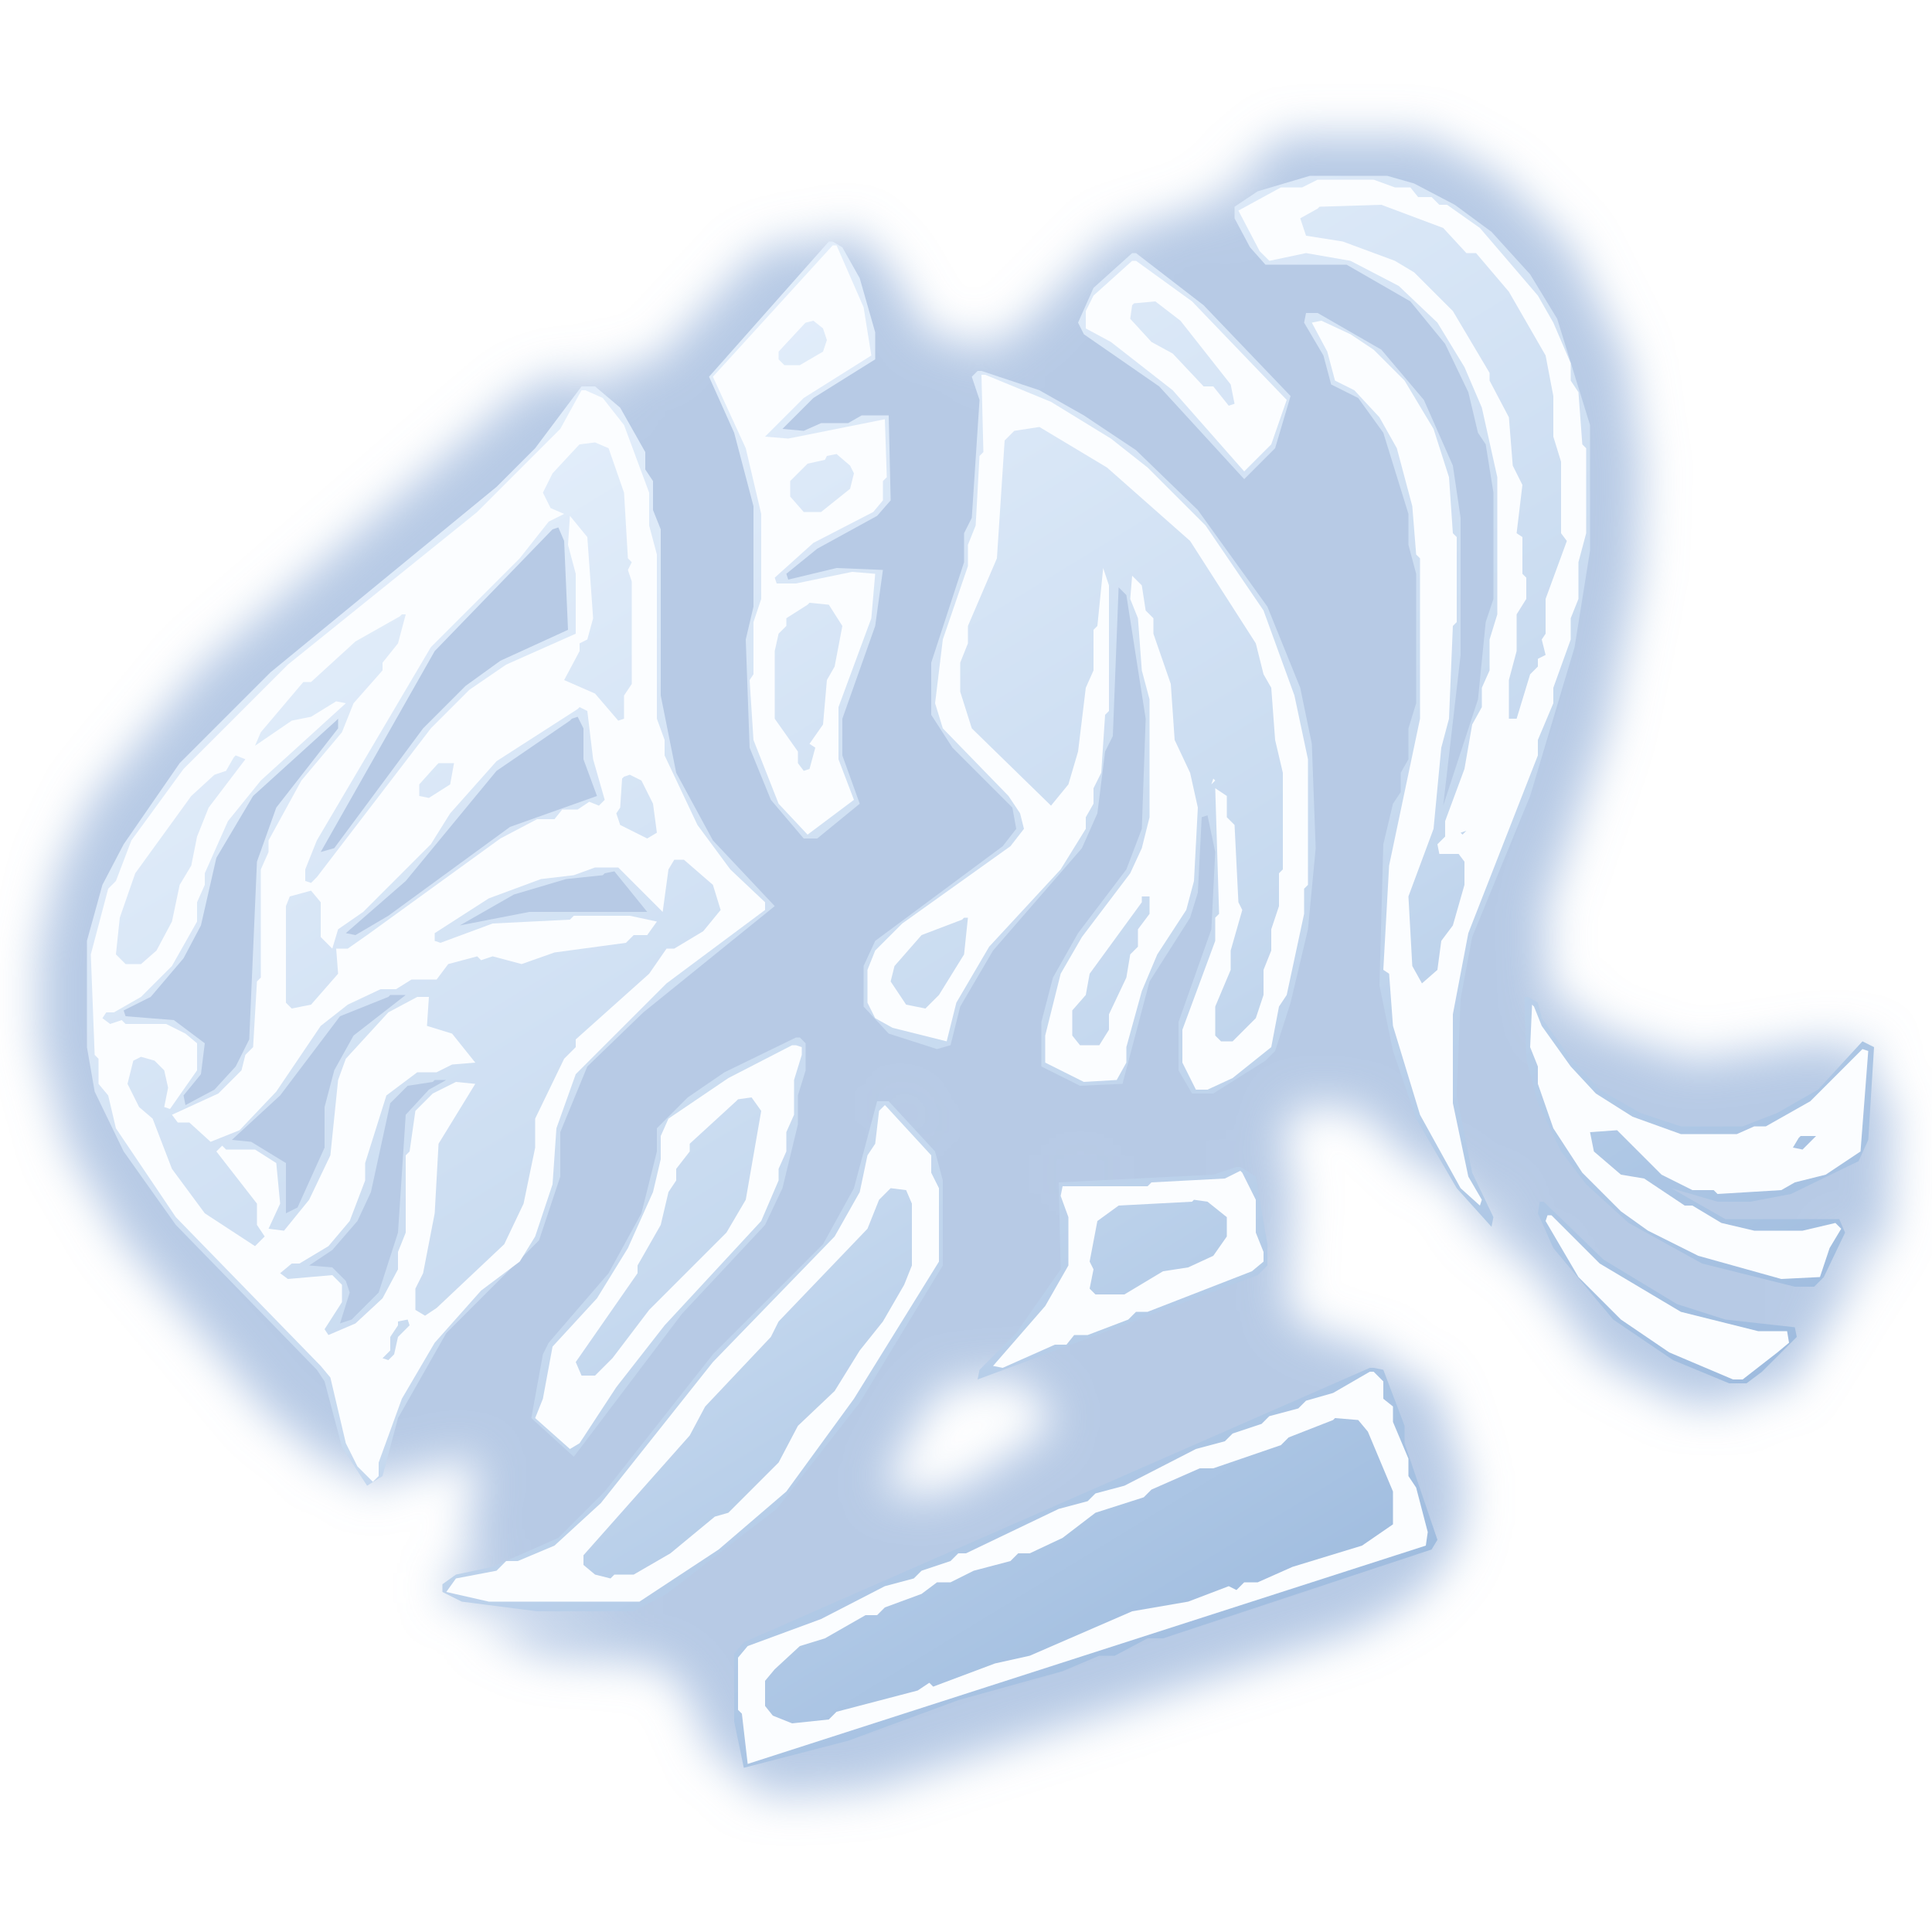
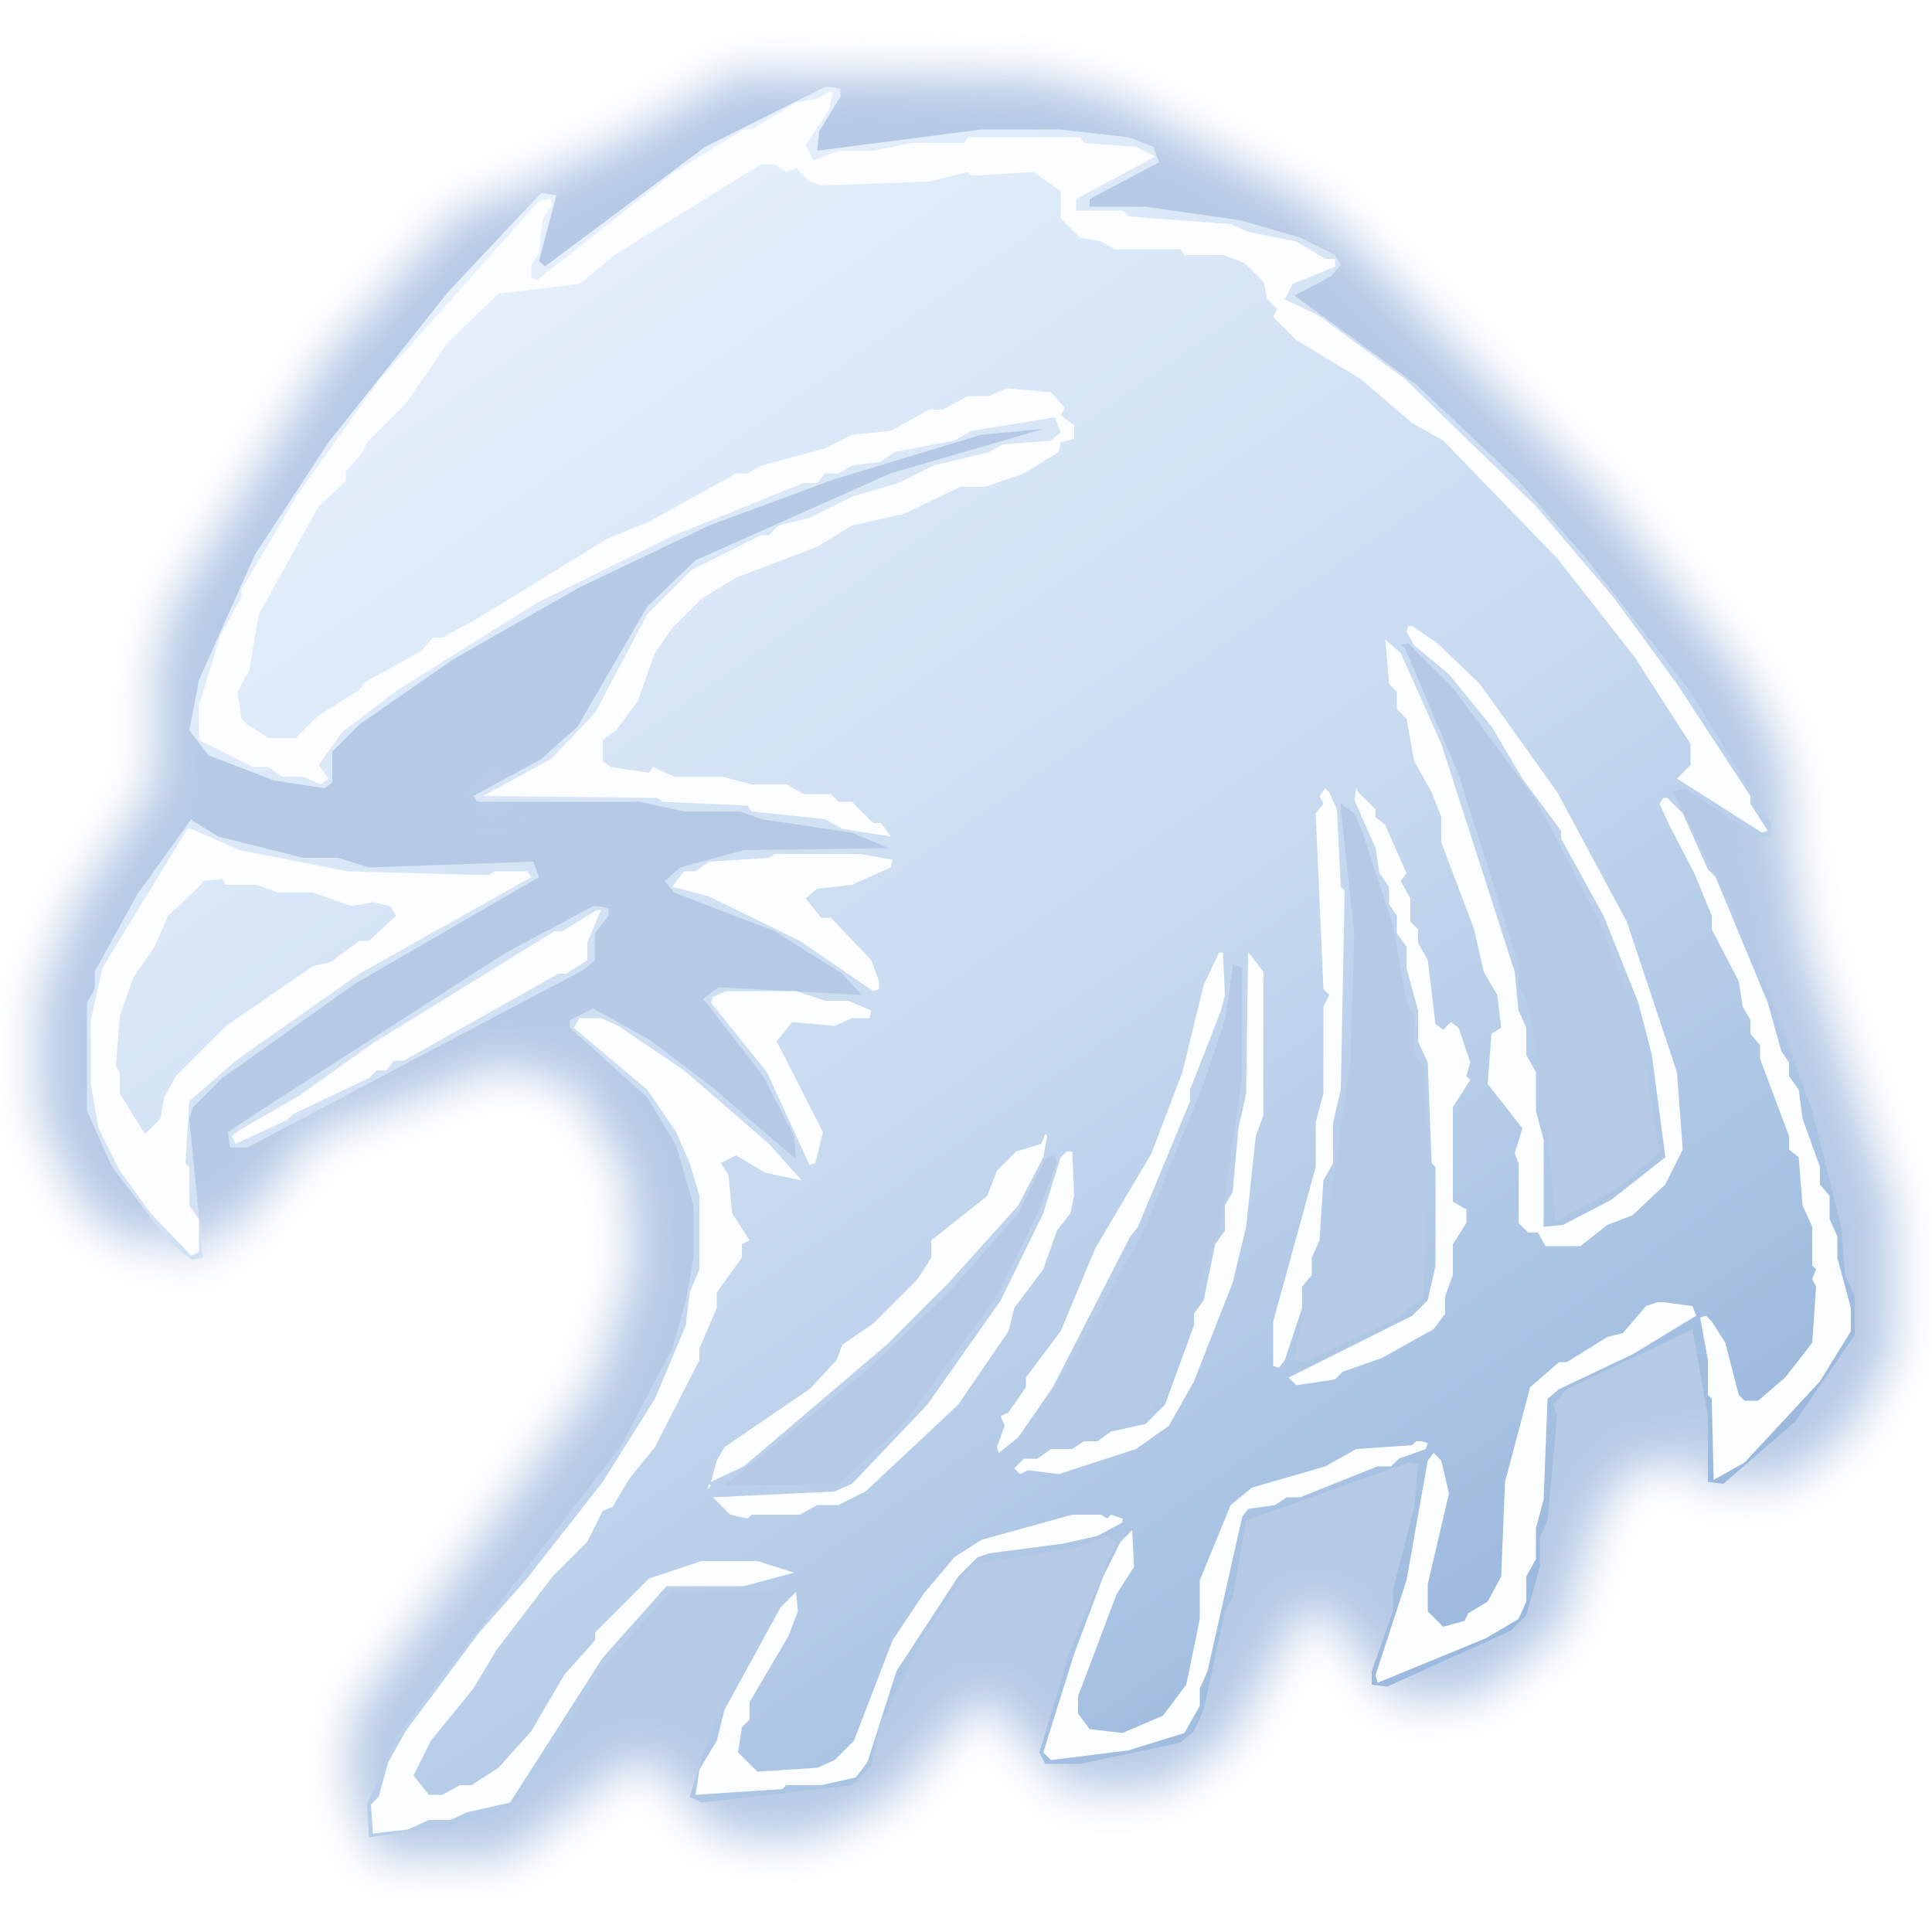
- <svg xmlns="http://www.w3.org/2000/svg" viewBox="0 0 100 100" role="img" aria-label="Guardian">
+ <svg xmlns="http://www.w3.org/2000/svg" viewBox="0 0 100 100" role="img" aria-label="Ironeye">
  <defs>
    <linearGradient id="body" x1="0.15" y1="0" x2="0.85" y2="1">
      <stop offset="0" stop-color="#eef6ff" />
      <stop offset="0.55" stop-color="#c6d9ef" />
      <stop offset="1" stop-color="#8fb0d8" />
    </linearGradient>
    <filter id="soft" x="-20%" y="-20%" width="140%" height="140%">
      <feGaussianBlur stdDeviation="1.1" />
    </filter>
  </defs>
-   <path fill="#6f96cc" fill-rule="evenodd" opacity="0.5" filter="url(#soft)" d="M66.5 7.0 63.9 9.2 64.2 9.7 65.5 9.3 65.3 9.7 64.0 10.2 63.6 9.5 62.5 10.6 57.5 12.2 52.7 17.1 51.0 17.9 48.1 17.3 45.9 13.6 43.9 11.8 41.8 13.1 42.1 12.2 39.1 13.1 33.9 18.7 31.0 19.2 32.4 21.2 30.5 19.6 29.7 19.8 29.7 19.2 27.0 20.2 10.4 34.5 4.7 41.4 3.0 45.0 2.0 49.2 2.0 54.0 3.5 59.4 6.2 64.0 13.9 73.2 16.6 75.3 16.5 75.8 17.4 76.0 17.8 75.2 19.0 77.1 20.0 76.8 20.1 75.6 20.5 76.9 20.7 76.0 22.2 76.2 23.6 75.4 24.8 75.9 24.0 80.1 25.4 80.7 23.0 81.5 23.0 82.9 32.8 83.6 24.6 84.1 28.0 85.7 33.9 86.1 35.3 87.2 37.1 91.2 37.6 91.4 37.7 90.3 38.3 92.1 39.4 91.8 38.4 92.5 40.4 93.0 45.2 92.6 70.3 84.4 73.2 82.7 75.0 80.7 75.8 78.7 75.8 76.4 74.4 72.2 73.2 71.0 72.3 71.1 72.4 72.1 71.8 70.0 68.0 68.9 66.6 67.8 67.0 61.7 66.4 58.8 67.2 57.2 70.3 57.4 74.3 61.2 74.3 59.9 76.7 63.6 79.2 65.5 82.8 70.4 87.2 72.7 90.2 72.7 90.7 72.4 89.5 71.9 92.5 71.9 97.8 63.4 98.0 56.7 97.2 57.1 96.8 53.7 95.0 55.3 95.6 53.7 87.6 54.9 82.6 53.2 80.5 51.2 80.2 52.3 81.1 53.6 80.2 52.9 80.0 47.1 83.2 37.7 84.8 29.7 85.0 24.1 84.2 18.6 81.3 12.8 77.6 9.1 73.8 7.0 66.7 7.0Z M63.3 10.7 64.3 12.4 63.2 10.8Z M58.3 12.6 59.5 13.0 58.4 12.9 57.3 13.7 58.3 12.8Z M50.3 18.4 52.8 19.5 50.3 18.6Z M46.3 56.9 48.4 58.8 46.3 57.1Z M63.9 60.0 64.6 59.9 64.0 60.1Z M55.1 60.7 57.8 60.9 55.0 60.8Z M76.9 61.1 78.1 63.2 77.7 63.6 76.9 61.3Z M95.7 63.8 96.1 64.0 95.3 65.9 94.7 65.9 95.6 63.9Z M80.0 64.4 81.1 65.9 79.9 64.5Z M93.0 66.9 94.1 66.8 93.1 67.0Z M70.8 70.3 71.6 70.3 70.8 70.5Z M53.0 70.7 53.7 70.9 53.0 70.9Z M52.0 71.1 54.5 73.0 54.1 74.1 49.8 76.9 47.7 77.5 45.7 77.0 47.9 72.9 49.8 71.2 50.4 71.9 51.9 71.2Z M17.6 76.0 17.8 76.7 17.8 76.0Z M40.9 91.2 41.5 91.2 40.9 91.4Z M39.6 91.6 40.3 91.6 39.6 91.8Z" />
-   <path fill="url(#body)" fill-rule="evenodd" opacity="1.0" d="M67.8 9.1 65.1 9.9 63.9 10.7 63.9 11.3 64.7 12.8 65.5 13.7 69.7 13.7 73.0 15.6 74.8 17.8 76.0 20.3 76.5 22.4 76.9 23.0 77.3 25.5 77.3 31.0 76.9 32.2 76.5 36.2 74.7 41.7 75.6 33.9 75.6 26.8 75.2 24.1 73.7 20.7 71.5 18.1 68.2 16.2 67.6 16.2 67.5 16.7 68.5 18.4 68.9 19.9 70.3 20.6 71.6 22.4 72.9 26.6 72.9 28.2 73.3 29.7 73.3 36.4 72.9 37.7 72.9 39.3 72.5 40.0 72.5 41.0 72.1 41.6 71.6 43.7 71.4 51.0 72.1 54.4 73.3 57.9 75.4 61.5 77.2 63.5 77.3 63.0 76.2 60.7 75.4 56.7 75.6 51.7 76.2 48.5 79.2 41.2 81.5 33.5 82.3 28.5 82.3 22.0 80.6 16.5 79.2 14.2 77.2 12.0 75.3 10.6 73.2 9.5 71.8 9.1 68.0 9.1Z M42.9 12.5 36.7 19.5 38.0 22.4 39.0 26.2 39.0 31.4 38.6 33.1 38.8 38.7 39.9 41.4 41.6 43.4 42.3 43.4 44.5 41.6 43.6 39.1 43.6 37.2 45.3 32.4 45.7 29.5 43.3 29.4 40.8 30.0 40.7 29.7 42.3 28.4 45.4 26.7 46.1 25.9 46.0 21.5 44.6 21.5 43.9 21.9 42.5 21.9 41.6 22.3 40.5 22.2 42.1 20.6 45.3 18.6 45.3 17.2 44.5 14.4 43.6 12.8 43.1 12.5Z M58.6 13.1 56.6 14.9 55.8 16.7 56.1 17.3 60.0 20.0 64.4 24.8 66.0 23.2 66.8 20.5 62.3 15.8 58.8 13.1Z M50.6 19.2 50.3 19.5 50.7 20.7 50.3 26.8 49.9 27.6 49.9 29.1 48.2 34.3 48.2 37.0 49.3 38.7 52.4 41.8 52.6 42.9 51.9 43.8 45.3 48.7 44.7 50.0 44.7 52.1 46.0 53.5 48.5 54.3 49.2 54.1 49.7 52.1 51.4 49.2 56.0 43.9 56.8 42.1 57.2 38.9 57.6 38.1 57.9 30.4 58.3 30.8 59.3 37.2 59.1 42.9 58.3 45.0 55.8 48.3 54.5 50.6 53.9 52.9 53.9 55.2 55.9 56.2 58.1 56.1 59.5 50.8 61.6 47.5 62.0 46.2 62.2 42.3 62.5 42.2 62.9 44.1 62.7 48.1 61.0 52.9 61.0 55.4 61.7 56.6 62.8 56.6 65.5 54.9 66.0 54.4 66.8 51.9 67.7 48.1 68.1 43.9 67.9 38.5 67.3 35.6 65.6 31.4 62.0 26.4 58.8 23.3 56.1 21.5 53.8 20.2 50.8 19.2Z M30.1 20.0 27.7 23.2 25.7 25.2 14.0 34.8 9.3 39.5 6.4 43.7 5.3 45.8 4.5 48.7 4.5 54.2 4.9 56.5 6.4 59.6 9.1 63.4 16.4 70.9 16.8 71.5 17.7 74.9 19.0 76.9 19.8 76.4 20.6 73.4 23.1 69.0 27.9 64.2 29.0 60.9 29.0 58.6 30.4 55.2 33.3 52.4 40.1 46.9 36.9 43.5 35.0 40.0 34.2 36.0 34.2 27.4 33.8 26.4 33.8 24.9 33.4 24.3 33.4 23.4 32.1 21.1 30.8 20.0 30.3 20.0Z M28.6 27.4 28.9 27.3 29.2 28.0 29.4 32.6 25.9 34.2 24.1 35.5 21.9 37.7 17.3 43.9 16.6 44.1 22.5 33.7 28.5 27.5Z M17.5 37.2 17.5 37.7 14.3 41.8 13.3 44.6 12.9 53.8 12.2 55.2 11.1 56.4 9.6 57.2 9.5 56.7 10.4 55.6 10.6 54.0 9.0 52.8 6.5 52.6 6.4 52.3 7.8 51.6 9.5 49.6 10.4 47.9 11.2 44.4 13.1 41.2 17.4 37.3Z M29.6 37.2 29.9 37.1 30.2 37.7 30.2 39.3 30.9 41.2 26.4 42.8 20.1 47.4 18.4 48.4 17.9 48.3 21.0 45.6 25.7 39.9 29.5 37.3Z M31.3 45.2 31.8 45.1 33.5 47.2 27.4 47.2 23.8 47.9 26.6 46.3 29.3 45.5 31.2 45.3Z M20.2 51.5 21.0 51.5 18.3 53.6 17.3 55.4 16.8 57.3 16.8 59.4 15.4 62.5 14.8 62.8 14.8 60.2 13.0 59.1 12.0 59.0 14.5 56.7 17.6 52.6 20.1 51.6Z M78.9 51.6 79.0 54.8 79.6 57.1 80.8 59.6 82.1 61.3 84.3 63.3 88.1 65.4 92.9 66.6 93.9 66.6 94.4 66.1 95.5 63.8 95.2 63.1 89.3 63.1 86.5 61.5 88.9 62.2 90.6 62.2 92.7 61.8 96.2 60.1 96.7 59.0 97.0 54.2 96.4 53.9 94.1 56.4 92.0 57.6 90.2 58.3 87.0 58.3 84.9 57.6 82.8 56.4 81.3 54.8 79.8 52.7 79.6 51.9 79.1 51.6Z M41.2 53.7 37.5 55.5 35.6 56.8 34.0 58.4 34.0 59.6 33.2 62.8 31.5 65.9 28.4 69.5 28.1 70.1 27.5 73.4 29.7 75.4 35.3 68.0 39.6 63.4 40.5 61.5 41.3 58.2 41.3 56.7 41.7 55.4 41.7 54.0 41.4 53.7Z M22.5 55.9 23.1 55.9 22.2 56.4 21.0 57.7 20.6 63.8 19.6 66.9 18.2 68.3 17.6 68.5 18.1 66.9 17.9 66.3 17.2 65.6 16.0 65.5 17.2 64.7 18.5 63.2 19.2 61.7 20.2 57.1 21.1 56.2 22.4 56.0Z M45.4 57.0 44.2 61.5 42.6 64.4 36.9 70.1 31.3 77.2 28.9 79.6 25.5 81.1 23.6 81.5 22.9 82.0 22.9 82.4 23.9 82.9 27.8 83.4 32.8 83.4 34.5 82.5 40.2 78.1 44.5 72.6 48.8 65.5 48.8 61.1 48.4 59.6 46.0 57.0 45.6 57.0Z M64.0 60.4 62.8 60.8 54.8 61.2 54.9 65.7 52.6 69.0 50.7 70.9 50.6 71.4 65.1 66.0 65.6 65.5 65.6 64.4 65.0 60.9 64.2 60.4Z M79.7 62.2 79.6 62.8 80.4 64.6 83.5 68.3 86.6 70.4 89.5 71.6 90.4 71.6 91.2 71.0 93.0 69.2 92.9 68.7 89.3 68.3 86.8 67.5 83.0 65.2 79.9 62.2Z M70.9 70.8 38.5 85.0 38.0 85.6 38.0 89.1 38.5 91.5 43.9 90.1 49.6 88.0 55.0 86.5 56.9 85.7 57.7 85.7 59.4 84.8 60.2 84.8 74.1 80.2 74.4 79.7 72.7 74.7 72.7 73.8 71.6 70.9 71.1 70.8Z" />
-   <path fill="#fbfdff" fill-rule="evenodd" opacity="1.0" d="M68.2 9.3 67.4 9.7 66.3 9.7 64.1 10.9 65.2 13.0 65.7 13.5 67.6 13.1 69.9 13.5 72.4 14.8 74.4 16.7 75.8 19.0 76.7 21.1 77.5 24.7 77.5 31.8 77.1 33.1 77.1 34.7 76.7 35.6 76.7 36.6 76.2 37.5 75.8 39.8 74.8 42.5 74.8 43.3 74.4 43.7 74.5 44.2 75.5 44.2 75.8 44.6 75.8 45.8 75.2 47.9 74.6 48.7 74.4 50.2 73.6 50.9 73.1 50.0 72.9 46.4 74.2 42.9 74.6 38.7 75.0 37.2 75.2 32.4 75.4 32.2 75.4 27.8 75.2 27.6 75.0 24.7 74.2 22.2 72.7 19.7 71.1 18.1 69.9 17.3 68.4 16.6 67.9 16.7 68.7 18.2 69.1 19.7 70.1 20.2 71.4 21.6 72.3 23.2 73.1 26.2 73.3 28.7 73.5 28.9 73.5 37.2 71.9 44.8 71.6 50.2 71.9 50.4 72.1 53.1 73.5 57.7 75.6 61.5 76.6 62.4 76.7 62.1 76.0 60.9 75.2 57.1 75.2 52.5 76.0 48.3 79.6 39.1 79.6 38.3 80.4 36.4 80.4 35.6 81.3 33.1 81.3 32.0 81.7 31.0 81.7 29.1 82.1 27.6 82.1 23.2 81.9 23.0 81.7 20.3 81.3 19.7 81.3 18.8 80.4 16.7 79.6 15.3 76.6 11.8 74.9 10.6 74.5 10.6 74.1 10.2 73.4 10.2 73.0 9.7 72.2 9.7 71.1 9.3 68.4 9.3Z M68.3 10.7 71.5 10.6 74.7 11.8 75.9 13.1 76.4 13.1 78.1 15.1 80.0 18.4 80.4 20.5 80.4 22.6 80.8 23.9 80.8 27.6 81.1 28.0 80.0 31.0 80.0 32.8 79.8 33.1 80.0 33.9 79.6 34.1 79.6 34.5 79.2 34.9 78.5 37.2 78.1 37.2 78.1 35.2 78.5 33.7 78.5 31.8 79.0 31.0 79.0 29.9 78.8 29.7 78.8 27.8 78.5 27.6 78.8 25.1 78.3 24.1 78.1 21.6 77.1 19.7 77.1 19.3 75.2 16.1 73.2 14.1 72.2 13.5 69.5 12.5 67.6 12.2 67.3 11.3 68.2 10.8Z M43.1 12.7 36.9 19.5 38.6 23.2 39.4 26.6 39.4 31.0 39.0 32.2 39.0 34.9 38.8 35.2 39.0 38.3 40.3 41.6 41.8 43.2 44.2 41.4 43.4 39.3 43.4 36.6 45.1 32.0 45.3 29.7 44.1 29.6 41.2 30.2 40.2 30.2 40.1 29.9 42.1 28.1 45.2 26.5 45.7 25.9 45.7 24.9 45.9 24.7 45.8 21.7 40.8 22.7 39.6 22.6 41.6 20.6 45.1 18.4 44.7 15.9 43.3 12.7Z M58.6 13.5 56.6 15.3 56.2 16.1 56.2 17.0 57.5 17.7 60.7 20.2 64.4 24.4 65.8 23.0 66.6 20.7 61.7 15.6 58.8 13.5Z M58.7 15.7 59.8 15.6 61.1 16.6 63.7 19.9 63.9 20.9 63.6 21.0 62.8 20.0 62.3 20.0 60.7 18.3 59.6 17.7 58.5 16.5 58.6 15.8Z M41.7 16.7 42.1 16.6 42.6 17.0 42.8 17.6 42.6 18.2 41.4 18.9 40.6 18.9 40.3 18.6 40.3 18.2 41.6 16.8Z M50.8 19.4 50.9 23.4 50.7 23.6 50.5 27.2 50.1 28.2 50.1 29.3 48.8 33.1 48.4 36.4 48.8 37.7 52.2 41.2 52.8 42.1 53.0 42.9 52.3 43.8 46.7 47.8 45.3 49.2 44.9 50.2 44.9 51.9 45.3 52.7 46.2 53.2 49.0 53.9 49.5 51.9 51.2 49.0 54.9 45.0 56.2 42.9 56.2 42.3 56.6 41.6 56.6 40.8 57.0 40.0 57.2 37.0 57.4 36.8 57.4 30.3 57.1 29.4 56.8 32.4 56.6 32.6 56.6 34.7 56.2 35.6 55.8 38.9 55.3 40.6 54.4 41.7 50.3 37.7 49.7 35.8 49.7 34.3 50.1 33.3 50.1 32.4 51.6 28.9 52.0 22.8 52.5 22.3 53.8 22.1 57.3 24.2 61.6 28.0 65.0 33.3 65.4 34.9 65.8 35.6 66.0 38.3 66.4 40.0 66.4 45.0 66.2 45.2 66.2 46.9 65.8 48.1 65.8 49.2 65.4 50.2 65.4 51.5 65.0 52.7 63.8 53.9 63.2 53.9 62.9 53.6 62.9 52.1 63.7 50.2 63.7 49.2 64.3 47.1 64.1 46.7 63.9 42.7 63.5 42.3 63.5 41.2 62.9 40.8 63.1 47.3 62.9 47.5 62.9 48.7 61.2 53.3 61.2 55.0 61.9 56.4 62.5 56.4 63.8 55.8 65.8 54.2 66.2 52.1 66.6 51.5 67.5 47.3 67.5 46.0 67.7 45.8 67.7 39.3 67.0 36.0 65.4 31.6 62.4 27.2 59.4 24.2 57.5 22.7 54.4 20.8 51.0 19.4Z M30.1 20.2 29.0 22.2 24.7 26.5 14.9 34.4 9.5 39.8 6.8 43.5 6.0 45.6 5.6 46.0 4.7 49.4 4.9 54.6 5.1 54.8 5.1 56.1 5.6 56.7 6.0 58.4 9.1 63.0 16.6 70.7 17.1 71.3 17.9 74.7 18.5 75.9 19.3 76.7 19.6 76.4 19.6 75.7 20.8 72.4 22.5 69.5 24.9 66.8 26.9 65.3 27.7 64.0 28.6 61.3 28.8 58.4 29.8 55.6 34.5 50.9 39.6 47.1 39.6 46.7 37.8 45.0 36.1 42.7 34.4 39.1 34.4 38.3 34.0 37.2 34.0 28.7 33.6 27.2 33.6 25.5 32.3 22.0 31.2 20.6 30.3 20.2Z M30.0 23.0 30.8 22.9 31.5 23.2 32.3 25.5 32.5 28.9 32.7 29.1 32.5 29.5 32.7 30.1 32.7 35.4 32.3 36.0 32.3 37.2 32.0 37.3 30.8 35.9 29.2 35.2 30.0 33.7 30.0 33.3 30.4 33.1 30.7 32.0 30.4 27.8 29.5 26.7 29.4 28.2 29.8 29.7 29.8 32.8 26.2 34.4 24.3 35.7 22.3 37.7 16.4 45.4 16.1 45.7 15.8 45.6 15.8 45.0 16.4 43.5 22.3 33.5 26.9 28.9 28.4 27.0 29.2 26.6 28.5 26.3 28.1 25.5 28.6 24.5 29.9 23.1Z M42.8 23.6 43.3 23.5 44.0 24.1 44.2 24.5 44.0 25.3 42.5 26.5 41.6 26.5 40.9 25.7 40.9 24.9 41.8 24.0 42.7 23.8Z M58.6 29.8 58.5 31.0 58.9 32.0 59.1 34.7 59.5 36.2 59.5 42.3 59.1 43.9 58.5 45.2 56.0 48.5 54.9 50.4 54.1 53.6 54.1 55.0 56.1 56.0 57.8 55.9 58.3 55.0 58.3 54.2 59.1 51.3 59.9 49.4 61.4 47.1 61.8 45.6 62.0 41.8 61.6 40.0 60.8 38.3 60.6 35.4 59.7 32.8 59.7 32.0 59.3 31.6 59.1 30.3 58.7 29.9Z M41.9 31.2 42.9 31.3 43.6 32.4 43.2 34.5 42.8 35.2 42.6 37.5 41.9 38.5 42.2 38.7 41.9 39.8 41.6 39.9 41.3 39.5 41.3 38.9 40.1 37.2 40.1 33.7 40.3 32.8 40.7 32.4 40.7 32.0 41.8 31.3Z M20.8 31.8 21.0 31.8 20.6 33.3 19.8 34.3 19.8 34.7 18.3 36.4 17.7 37.9 15.6 40.4 13.9 43.5 13.9 44.1 13.5 45.0 13.5 50.6 13.3 50.8 13.1 54.2 12.7 54.6 12.5 55.4 11.3 56.6 8.9 57.7 9.2 58.1 9.8 58.1 10.9 59.1 12.4 58.5 14.3 56.5 16.6 53.1 18.0 52.0 19.7 51.2 20.5 51.2 21.3 50.7 22.6 50.7 23.2 49.9 24.7 49.5 24.9 49.7 25.5 49.5 27.0 49.9 28.7 49.3 32.4 48.8 32.8 48.4 33.5 48.4 34.0 47.7 32.6 47.4 29.7 47.4 29.5 47.6 25.5 47.8 22.8 48.8 22.5 48.7 22.5 48.3 25.3 46.5 28.0 45.5 29.7 45.3 30.8 44.9 32.0 44.9 34.3 47.2 34.6 45.0 34.9 44.5 35.4 44.5 36.9 45.8 37.3 47.1 36.4 48.2 34.9 49.1 34.5 49.1 33.6 50.4 29.8 53.8 29.8 54.2 29.2 54.8 27.7 57.9 27.7 59.4 27.1 62.3 26.1 64.4 22.6 67.7 22.0 68.1 21.5 67.8 21.5 66.7 21.9 65.9 22.5 62.8 22.7 59.2 24.6 56.1 23.6 56.0 22.4 56.6 21.5 57.5 21.2 59.6 21.0 59.8 21.0 63.8 20.6 64.8 20.6 65.7 19.8 67.2 18.4 68.5 17.0 69.1 16.8 68.8 17.7 67.4 17.7 66.5 17.2 66.0 14.9 66.2 14.5 65.9 15.1 65.4 15.5 65.4 17.0 64.5 18.1 63.2 18.9 61.1 18.9 60.2 20.0 56.7 21.6 55.5 22.6 55.5 23.4 55.1 24.6 55.0 23.4 53.5 22.1 53.1 22.2 51.6 21.6 51.6 20.1 52.4 17.9 54.8 17.5 55.9 17.1 59.8 16.0 62.1 14.7 63.7 13.9 63.6 14.5 62.3 14.3 60.2 13.2 59.5 11.7 59.5 11.5 59.3 11.2 59.6 13.3 62.3 13.3 63.4 13.7 64.0 13.2 64.5 10.6 62.8 8.9 60.5 7.9 57.9 7.2 57.3 6.6 56.1 6.9 54.9 7.3 54.7 8.0 54.9 8.5 55.4 8.7 56.3 8.5 57.3 8.8 57.4 10.2 55.4 10.2 54.0 9.6 53.5 8.6 53.0 6.5 53.0 6.3 52.8 5.7 53.0 5.3 52.7 5.5 52.4 5.9 52.4 7.3 51.6 8.9 50.0 10.2 47.7 10.2 46.7 10.6 45.8 10.6 45.2 11.8 42.5 13.5 40.4 17.9 36.4 17.4 36.3 16.1 37.1 15.1 37.3 13.2 38.6 13.5 37.9 15.7 35.3 16.1 35.3 18.4 33.2 20.7 31.9Z M30.0 36.6 30.4 36.8 30.7 39.3 31.3 41.4 31.0 41.7 30.5 41.5 29.9 41.9 29.1 41.9 28.7 42.4 27.8 42.4 25.9 43.4 19.0 48.4 18.0 49.1 17.4 49.1 17.5 50.4 16.1 52.0 15.1 52.2 14.8 51.9 14.8 46.9 15.0 46.4 16.1 46.1 16.6 46.7 16.6 48.5 17.2 49.1 17.5 48.1 18.8 47.2 22.3 43.7 23.3 42.1 25.7 39.4 29.9 36.7Z M12.2 39.1 12.7 39.3 10.8 41.8 10.2 43.3 9.9 44.8 9.3 45.8 8.9 47.7 8.1 49.2 7.3 49.9 6.5 49.9 6.0 49.4 6.2 47.5 7.0 45.2 9.9 41.2 11.1 40.1 11.7 39.9 12.1 39.2Z M22.7 39.5 23.5 39.5 23.3 40.6 22.2 41.3 21.7 41.2 21.7 40.6 22.6 39.6Z M32.3 40.2 32.6 40.1 33.2 40.4 33.8 41.6 34.0 43.1 33.5 43.4 32.1 42.7 31.9 42.1 32.1 41.8 32.2 40.3Z M62.8 40.3 62.7 40.6 62.9 40.4Z M75.6 43.1 75.9 43.0 75.7 43.2Z M59.1 46.4 59.5 46.4 59.5 47.3 58.9 48.1 58.9 49.0 58.5 49.4 58.3 50.6 57.4 52.5 57.4 53.3 56.9 54.1 55.9 54.1 55.5 53.6 55.5 52.3 56.2 51.5 56.4 50.4 59.1 46.7Z M49.9 47.5 50.1 47.5 49.9 49.4 48.6 51.5 47.9 52.2 46.9 52.0 46.1 50.8 46.3 50.0 47.7 48.4 49.8 47.6Z M79.3 52.0 79.2 54.2 79.6 55.2 79.6 56.1 80.4 58.4 81.9 60.7 83.9 62.7 85.3 63.7 87.9 65.0 92.2 66.2 94.2 66.1 94.7 64.6 95.3 63.6 95.0 63.3 93.3 63.7 90.8 63.7 89.1 63.3 87.6 62.4 87.2 62.4 85.1 61.0 83.9 60.8 82.5 59.6 82.3 58.6 83.7 58.5 86.0 60.8 87.6 61.6 88.7 61.6 88.9 61.8 92.2 61.6 92.9 61.2 94.5 60.8 96.3 59.6 96.7 54.4 96.4 54.3 93.7 57.0 91.4 58.3 90.8 58.3 89.9 58.7 87.0 58.7 84.5 57.8 82.6 56.6 81.3 55.2 79.8 53.1 79.4 52.1Z M41.0 54.1 37.7 55.8 34.6 57.9 34.2 58.8 34.2 60.0 33.8 61.7 32.5 64.6 30.9 67.2 28.6 69.7 28.1 72.4 27.7 73.4 29.5 75.0 30.0 74.7 31.9 71.8 34.4 68.6 39.4 63.2 40.3 61.1 40.3 60.5 40.7 59.6 40.7 58.6 41.1 57.7 41.1 55.9 41.5 54.6 41.5 54.2 41.2 54.1Z M38.2 56.9 38.9 56.8 39.4 57.5 38.6 62.1 37.6 63.8 33.6 67.8 31.7 70.3 30.8 71.2 30.1 71.2 29.8 70.5 33.0 65.9 33.0 65.5 34.2 63.4 34.6 61.7 35.0 61.1 35.0 60.5 35.7 59.6 35.7 59.2 38.1 57.0Z M45.8 57.2 45.5 57.5 45.3 59.2 44.9 59.8 44.5 61.7 43.2 64.0 36.9 70.5 31.1 77.8 28.7 80.0 26.8 80.8 26.2 80.8 25.7 81.3 23.6 81.7 23.1 82.4 25.3 82.9 33.1 82.9 37.2 80.2 40.7 77.2 44.2 72.4 48.6 65.3 48.6 61.5 48.2 60.7 48.2 59.8 45.9 57.3Z M93.2 58.8 94.0 58.8 93.3 59.5 92.8 59.4 93.1 58.9Z M64.2 60.6 63.4 61.0 59.6 61.2 59.4 61.4 55.0 61.4 54.9 61.9 55.3 63.0 55.3 65.5 54.1 67.6 51.4 70.7 51.9 70.8 54.6 69.6 55.2 69.6 55.6 69.1 56.3 69.1 58.4 68.3 58.8 67.9 59.4 67.9 64.8 65.8 65.4 65.3 65.4 64.8 65.0 63.8 65.0 62.1 64.3 60.7Z M46.1 61.5 46.9 61.6 47.2 62.3 47.2 65.5 46.8 66.5 45.7 68.4 44.5 69.9 43.2 72.0 41.3 73.8 40.3 75.7 37.7 78.3 37.0 78.5 34.7 80.4 32.8 81.5 31.8 81.5 31.6 81.7 30.8 81.5 30.2 81.0 30.2 80.5 35.7 74.3 36.5 72.8 39.9 69.2 40.3 68.4 44.9 63.6 45.5 62.1 46.0 61.6Z M61.8 62.1 62.5 62.2 63.5 63.0 63.5 64.0 62.8 65.0 61.5 65.6 60.2 65.8 58.2 67.0 56.7 67.0 56.4 66.7 56.6 65.7 56.4 65.3 56.8 63.2 57.9 62.4 61.7 62.2Z M80.1 62.9 80.0 63.2 81.7 66.1 83.9 68.3 86.4 70.0 89.7 71.4 90.2 71.4 92.0 70.0 92.6 69.5 92.5 68.9 91.0 68.9 87.0 67.9 82.8 65.4 80.3 62.9Z M20.6 68.4 21.1 68.3 21.2 68.6 20.6 69.2 20.4 70.1 20.1 70.4 19.8 70.3 20.2 69.9 20.2 69.2 20.6 68.6Z M70.9 71.0 69.0 72.1 67.6 72.5 67.2 72.9 65.7 73.3 65.3 73.7 63.8 74.2 63.4 74.6 61.9 75.0 58.2 76.9 56.7 77.3 56.3 77.7 54.8 78.1 50.0 80.4 49.6 80.4 49.2 80.8 47.7 81.3 47.3 81.7 45.8 82.1 42.5 83.8 38.7 85.2 38.2 85.8 38.2 88.5 38.4 88.7 38.7 91.3 73.8 80.0 73.9 79.3 73.3 77.0 72.9 76.4 72.9 75.5 72.1 73.6 72.1 72.8 71.6 72.4 71.6 71.5 71.1 71.0Z M69.1 73.4 70.3 73.5 70.8 74.1 72.1 77.2 72.1 78.9 70.5 80.0 66.9 81.1 65.1 81.9 64.4 81.9 64.0 82.3 63.6 82.1 61.5 82.9 58.6 83.4 53.3 85.7 51.5 86.1 48.3 87.3 48.1 87.1 47.5 87.5 43.3 88.6 42.9 89.0 41.0 89.2 40.0 88.8 39.6 88.3 39.6 87.0 40.1 86.4 41.4 85.2 42.7 84.8 44.8 83.6 45.4 83.6 45.8 83.2 47.7 82.5 48.5 81.9 49.2 81.9 50.4 81.3 52.3 80.8 52.7 80.4 53.3 80.4 55.0 79.6 56.7 78.3 59.2 77.5 59.6 77.1 62.1 76.0 62.8 76.0 66.3 74.8 66.7 74.4 69.0 73.5Z" />
+   <path fill="#6f96cc" fill-rule="evenodd" opacity="0.5" filter="url(#soft)" d="M38.1 3.8 31.6 7.6 23.5 11.2 17.0 18.4 8.9 31.4 8.0 34.9 8.0 40.5 3.8 47.0 2.0 51.7 2.0 57.5 3.6 61.3 5.0 63.2 8.1 65.0 7.5 63.2 10.4 65.4 10.7 62.6 11.5 64.3 16.4 58.7 26.0 55.1 29.8 56.3 32.4 60.8 32.8 65.5 30.8 71.5 18.3 88.7 17.9 92.8 18.4 93.5 19.0 92.3 18.7 95.2 20.5 95.7 19.1 95.8 19.3 96.2 26.2 96.2 32.7 91.1 34.3 91.5 34.9 93.1 35.2 92.0 35.8 93.5 37.2 93.5 35.7 94.1 36.7 94.7 39.4 95.3 42.3 95.1 46.1 93.1 50.6 88.0 52.0 88.5 52.8 90.6 53.8 89.6 53.7 91.5 55.8 91.6 54.4 92.2 54.8 92.6 60.2 92.6 63.6 90.1 67.5 83.3 68.9 83.5 70.2 85.9 71.2 85.4 70.9 87.5 73.6 86.8 71.9 87.8 72.4 88.2 76.7 87.7 80.8 84.3 82.8 78.2 84.5 75.9 86.5 75.7 87.6 76.3 88.1 74.1 88.3 77.0 89.2 77.0 91.9 74.8 90.2 76.7 91.4 77.0 93.0 76.3 95.8 74.0 98.0 70.0 98.0 62.6 93.3 48.5 92.6 43.6 91.7 42.5 92.9 43.0 92.0 38.5 90.0 34.7 83.0 25.8 68.2 10.7 57.9 5.1 53.5 4.0 38.3 3.8Z M56.9 6.8 58.4 6.7 57.0 6.9Z M58.9 7.0 60.0 7.2 58.9 7.2Z M28.1 9.3 28.8 9.5 28.1 9.5Z M27.5 9.7 27.7 10.1 27.1 10.5 27.3 9.8Z M67.4 11.9 69.0 12.6 67.4 12.2Z M45.1 24.4 45.8 24.4 45.1 24.7Z M26.8 39.4 24.8 40.3 26.7 39.5Z M24.5 41.9 27.6 41.7 24.7 42.0Z M90.4 43.2 91.3 43.6 90.4 43.4Z M31.9 46.8 31.2 49.7 31.8 46.9Z M29.7 53.9 31.7 55.5 29.7 54.1Z M17.6 57.0 14.7 58.6 17.5 57.1Z M5.8 61.1 7.4 62.8 5.8 61.3Z M74.1 86.5 74.8 86.5 74.1 86.7Z M59.2 91.0 59.9 90.9 59.3 91.1Z M39.1 93.2 40.7 93.1 39.2 93.3Z M18.0 93.3 17.9 94.8 18.1 93.4Z" />
+   <path fill="url(#body)" fill-rule="evenodd" opacity="1.0" d="M42.7 4.5 36.5 7.6 28.2 13.8 27.9 13.5 28.8 10.1 28.0 10.0 23.2 15.1 17.0 22.9 13.2 28.7 10.3 35.2 9.8 37.8 10.8 39.1 14.2 40.4 16.8 40.8 17.2 40.5 17.2 38.9 18.6 37.5 23.5 34.1 30.0 30.4 36.7 27.2 43.2 24.8 50.8 22.5 54.0 22.2 46.1 24.5 36.0 29.0 33.5 31.4 29.9 37.6 28.0 39.3 24.5 41.2 24.7 41.5 33.1 41.5 35.4 42.0 38.3 42.0 39.4 42.4 44.1 43.1 46.0 43.9 38.5 44.0 35.2 44.9 34.4 45.6 34.9 46.2 40.1 48.2 43.6 50.4 44.6 51.5 37.2 51.1 36.4 51.7 39.5 55.7 41.1 58.8 41.2 60.0 36.9 56.3 33.6 53.8 30.7 52.2 29.5 52.8 29.5 53.2 33.5 56.8 35.0 59.3 35.9 62.4 35.9 65.1 35.5 67.3 34.8 69.8 32.1 74.9 20.5 89.9 19.0 93.4 19.1 95.1 23.5 94.4 26.4 93.5 28.1 91.4 31.2 86.3 34.7 82.4 40.6 82.3 37.1 88.7 35.7 93.0 36.3 93.3 44.1 92.4 45.1 91.4 45.5 89.4 47.8 84.7 50.3 81.0 55.7 80.1 57.3 79.5 57.8 79.8 55.4 85.4 53.8 90.7 54.1 91.3 55.9 91.3 61.1 90.2 61.8 89.6 62.3 88.5 63.4 83.4 63.8 82.7 64.5 78.7 72.9 75.7 73.4 75.8 73.2 78.0 72.1 82.3 72.1 83.4 71.0 86.5 71.0 87.2 71.8 87.3 78.2 84.4 79.0 83.6 79.7 81.1 79.7 79.6 80.1 78.7 80.6 73.3 80.4 72.7 81.1 71.9 87.6 68.8 88.4 73.3 88.4 76.7 89.2 76.8 92.9 73.6 96.0 69.1 96.0 67.1 95.5 66.0 95.3 63.5 93.8 57.5 90.6 48.8 86.6 41.0 87.2 40.8 91.0 43.3 91.6 43.3 91.7 42.7 87.5 35.8 82.1 28.9 78.6 24.9 73.3 19.9 67.0 15.3 68.9 14.3 69.4 13.7 69.1 13.2 67.3 12.3 64.2 11.4 59.3 10.7 56.4 10.7 56.4 10.3 60.0 8.4 59.7 7.6 58.4 7.1 54.8 6.7 50.8 6.7 42.3 7.8 42.4 6.8 43.5 5.0 43.5 4.6 43.0 4.5Z M72.5 33.4 72.9 33.3 75.2 35.6 79.5 41.4 82.8 47.7 84.8 53.0 85.9 59.7 83.6 61.6 80.5 63.2 80.1 58.1 79.7 57.0 79.7 55.0 79.0 51.7 78.6 51.0 78.6 49.9 75.5 40.1 72.7 33.5Z M69.4 41.6 70.1 42.1 70.5 43.0 72.1 47.9 72.8 51.9 73.2 52.6 73.2 54.6 73.7 55.2 73.9 59.0 73.7 67.1 72.2 68.3 67.5 70.5 67.0 70.4 67.6 67.1 68.1 66.4 68.1 65.3 68.5 64.6 69.9 55.0 70.1 48.3 69.4 41.9Z M9.9 42.4 7.1 46.3 4.9 50.3 4.9 51.2 4.5 51.9 4.5 57.5 5.8 60.4 8.7 64.2 9.9 65.2 10.5 65.1 9.8 57.9 10.0 57.3 11.5 55.8 18.4 50.9 27.9 45.4 27.6 44.6 19.1 44.9 17.5 44.4 15.7 44.4 11.3 43.3 10.0 42.5Z M30.7 46.9 26.2 49.3 13.3 57.6 11.8 58.6 11.9 59.4 12.8 59.4 30.2 50.2 30.8 49.7 30.8 48.3 31.5 47.4 31.5 47.0 30.9 46.9Z M63.8 49.9 64.3 50.1 64.3 55.7 63.2 63.3 60.0 72.4 59.5 73.2 56.6 74.3 55.7 74.3 53.2 75.2 52.5 75.1 54.0 73.1 59.2 63.7 62.3 56.1 63.4 52.8 63.8 50.1Z M54.2 59.9 54.6 59.8 54.7 60.2 53.8 62.6 51.6 67.1 46.7 73.8 43.4 76.8 37.5 76.9 45.0 70.8 49.1 66.9 52.7 62.8 54.1 60.0Z" />
+   <path fill="#fbfdff" fill-rule="evenodd" opacity="1.0" d="M43.0 4.7 42.3 5.1 41.2 5.3 38.9 6.7 38.5 6.7 34.9 8.9 27.8 14.5 27.5 14.4 27.5 13.7 27.9 13.1 28.1 11.3 28.6 10.6 28.5 10.3 27.9 10.4 19.6 19.7 15.4 25.6 12.5 30.5 12.5 30.9 11.4 32.9 10.3 36.5 10.3 38.3 13.1 39.7 13.9 39.7 14.6 40.2 15.7 40.2 16.6 40.6 17.0 40.3 16.5 39.6 17.7 37.9 20.6 35.7 27.8 31.2 34.9 27.7 41.6 25.0 42.3 25.0 42.7 24.5 43.4 24.5 44.1 24.1 45.6 23.9 46.3 23.4 49.4 22.8 50.3 22.3 54.6 21.6 54.9 22.4 54.4 22.8 51.9 23.0 51.2 23.4 48.3 24.1 46.5 25.0 44.1 25.7 41.9 26.8 40.3 27.2 39.8 27.7 39.4 27.7 35.8 29.5 33.5 31.8 30.8 36.9 28.5 39.3 25.0 41.2 34.0 41.3 34.3 41.5 38.7 41.7 38.9 42.0 42.7 42.4 43.6 42.9 46.1 43.3 45.6 42.6 45.2 42.6 44.1 41.5 43.4 41.5 43.0 41.1 41.6 41.1 40.7 40.6 38.9 40.6 37.4 40.2 34.9 40.2 33.8 39.7 33.6 40.0 31.6 39.7 31.2 39.4 31.2 38.3 31.9 37.8 33.0 36.3 33.9 33.8 34.8 32.5 36.3 31.0 38.1 29.9 42.3 28.3 44.1 27.2 46.8 26.6 49.7 25.2 51.0 25.2 53.0 24.5 54.8 23.4 54.9 22.9 55.6 22.7 55.6 22.0 54.9 21.5 55.1 21.1 54.4 20.3 52.1 20.1 51.2 20.5 50.1 20.5 48.8 21.2 48.1 21.2 46.1 22.3 44.1 22.5 42.7 23.2 39.4 24.1 38.7 24.5 38.1 24.5 33.6 27.0 31.4 27.9 24.9 31.9 22.9 33.0 22.4 33.0 21.8 33.7 18.9 35.3 18.6 35.7 16.4 37.1 15.3 38.2 13.9 38.2 12.8 37.5 12.5 37.2 12.3 35.8 12.9 34.7 13.4 31.8 16.5 26.2 17.9 24.9 17.9 24.4 18.7 23.5 19.0 22.9 21.0 20.9 23.2 17.7 25.8 15.2 30.0 14.7 31.8 13.2 39.4 8.5 40.1 8.5 40.7 8.9 41.2 8.7 41.9 9.4 42.5 9.6 48.1 9.4 50.1 8.9 50.3 9.1 53.5 8.9 54.9 9.9 54.9 11.3 55.9 12.3 57.0 12.5 57.7 12.9 61.1 12.9 61.3 13.2 63.3 13.2 64.4 13.6 65.4 14.6 65.6 15.5 66.1 16.0 65.9 16.4 67.1 17.6 70.4 19.6 73.1 21.9 74.7 22.8 80.6 28.9 84.6 34.0 87.5 38.5 87.5 39.6 86.8 40.3 91.2 43.1 91.5 43.0 90.6 41.6 90.6 41.2 86.8 35.4 83.5 30.9 79.5 26.2 72.7 19.6 68.2 16.3 66.5 15.5 66.9 14.7 69.1 13.8 69.1 13.4 68.6 13.4 67.1 12.5 64.6 12.0 63.7 11.6 58.4 11.2 58.1 10.9 55.7 10.9 55.7 10.3 59.8 8.1 58.8 7.6 56.1 7.4 55.9 7.1 50.1 7.1 49.9 7.4 47.2 7.4 45.2 7.8 43.4 7.8 42.1 8.3 41.7 7.5 42.9 5.7 43.1 4.8Z M72.9 32.4 72.8 32.7 73.2 33.4 75.0 34.9 77.2 37.6 78.8 40.3 80.8 43.0 80.8 43.4 83.0 47.4 84.8 51.9 85.5 54.6 86.2 59.9 83.4 62.1 80.9 63.4 79.9 63.5 79.9 59.0 79.5 57.5 79.5 55.5 79.0 54.6 79.0 53.2 78.6 52.3 78.4 50.3 74.6 38.5 72.5 33.8 71.7 33.1 71.9 35.4 72.3 35.8 72.3 36.7 72.8 37.2 73.2 39.4 74.1 41.0 74.6 42.3 74.6 43.6 76.3 48.1 76.8 50.3 77.5 51.5 77.7 53.2 77.2 53.5 77.0 56.1 78.8 58.4 78.4 59.7 78.6 60.2 78.6 63.3 79.1 63.8 79.6 63.8 80.0 64.5 81.8 64.5 83.2 63.4 84.5 62.9 86.2 61.3 87.1 59.5 86.8 55.5 84.2 47.7 80.6 41.0 76.6 35.4 74.4 33.3 73.1 32.4Z M68.6 40.8 68.3 41.2 68.5 41.6 68.1 42.1 68.5 51.2 68.8 51.5 68.5 52.1 68.5 56.6 68.1 58.1 68.1 60.4 65.9 68.4 65.9 70.7 66.2 70.8 66.5 70.4 67.4 67.7 67.4 66.6 67.9 66.0 67.9 65.1 68.3 64.2 68.5 61.1 69.0 60.2 69.0 58.1 69.4 56.4 69.6 46.1 69.4 45.9 69.2 41.9 68.8 41.0Z M70.2 40.8 70.1 41.4 71.2 43.9 71.4 45.2 71.9 45.9 71.9 46.8 72.3 47.4 72.3 48.3 72.8 49.0 72.8 50.1 73.4 52.3 73.4 53.9 73.9 55.0 74.1 60.2 74.3 60.4 74.3 65.5 73.9 67.3 73.1 68.1 66.7 71.3 67.1 71.7 69.1 71.4 69.5 71.0 71.5 70.3 74.2 68.8 74.8 68.0 74.8 67.1 75.2 66.0 75.2 64.4 75.9 63.3 75.9 62.6 75.2 62.2 75.2 57.3 76.1 55.9 75.9 55.7 76.1 55.0 75.5 53.2 75.1 52.9 74.7 53.3 74.3 53.0 73.9 49.7 73.4 48.8 73.4 48.1 73.0 47.7 73.0 46.5 72.5 45.6 72.8 45.2 71.7 42.7 71.2 42.3 71.2 41.9 70.3 41.0Z M86.1 41.3 85.9 41.6 86.4 42.7 87.7 45.2 88.6 47.4 88.6 48.1 90.0 50.8 90.2 52.1 90.6 52.8 90.6 53.5 91.1 54.1 91.1 54.8 92.6 58.8 92.6 59.5 93.1 59.9 93.3 62.4 93.8 63.5 93.8 65.5 94.0 65.7 93.8 66.2 94.0 66.6 93.8 69.5 92.4 71.3 91.0 72.5 90.3 72.5 90.0 72.2 89.3 69.5 88.6 68.4 88.3 68.1 88.0 68.2 88.4 70.4 88.4 72.2 88.6 72.4 88.7 76.6 90.3 75.7 94.2 71.5 95.8 68.9 95.8 67.7 95.1 65.1 95.1 64.0 94.7 63.1 94.7 61.9 94.2 61.3 94.2 60.4 93.3 57.9 93.1 56.4 92.6 55.7 92.6 55.0 92.2 54.4 91.5 51.9 88.8 45.4 88.4 45.0 87.1 42.1 86.3 41.3Z M9.7 42.9 5.3 50.1 4.7 52.8 4.7 56.1 5.1 58.4 6.2 60.6 7.8 62.8 9.9 65.0 10.3 64.8 10.3 63.1 9.8 62.4 9.8 60.4 9.6 60.2 9.8 57.0 12.2 54.9 18.6 50.4 27.5 45.4 27.3 45.1 25.6 45.1 25.3 45.3 18.0 45.1 12.4 44.0 9.9 42.9Z M40.1 44.2 39.8 44.4 36.7 44.6 36.0 45.1 35.4 45.1 34.8 45.9 36.7 46.4 41.4 48.7 45.2 51.3 45.5 51.2 45.5 50.8 45.1 49.7 43.0 47.5 42.5 47.5 41.7 46.5 42.3 46.0 44.1 45.8 45.2 45.3 46.1 44.9 46.2 44.5 44.5 44.2 40.3 44.2Z M10.5 45.6 11.5 45.5 11.7 45.8 13.3 45.8 14.4 46.2 16.2 46.2 18.2 46.9 19.3 46.7 20.2 46.9 20.5 47.4 19.1 48.7 18.6 48.7 17.1 49.8 16.2 50.0 11.7 53.1 9.1 55.7 8.5 56.8 8.3 57.9 7.5 58.7 6.2 56.6 6.2 55.5 6.0 55.2 6.2 52.6 6.9 50.6 8.0 49.0 8.7 47.4 10.4 45.8Z M30.9 47.1 29.1 48.2 28.7 48.2 19.3 54.0 15.5 56.7 12.4 58.5 12.0 58.8 12.2 59.2 14.8 58.0 15.3 57.6 19.1 55.8 19.5 55.4 20.0 55.4 20.4 54.9 20.9 54.9 28.9 50.4 29.3 50.4 30.4 49.7 30.4 48.8 31.1 47.1Z M63.1 49.3 62.3 51.0 61.2 55.5 59.6 59.7 56.7 64.6 54.9 68.9 53.1 71.3 53.1 71.8 52.2 73.1 51.8 73.3 52.0 73.8 51.6 74.9 51.7 75.2 52.7 74.4 54.5 71.8 58.5 64.0 58.9 63.5 61.6 57.0 61.6 56.4 63.2 52.3 63.4 51.5 63.3 49.3Z M64.6 49.3 64.5 56.6 64.1 58.4 63.8 61.7 63.4 62.4 63.4 63.7 62.9 64.4 62.3 67.3 61.8 68.0 61.8 68.6 60.3 72.7 59.3 73.7 57.5 74.1 56.8 74.6 56.1 74.6 55.5 75.0 54.4 75.0 53.7 75.5 53.0 75.5 52.5 76.0 52.8 76.3 53.2 76.1 54.8 76.3 58.8 75.0 60.5 73.8 61.8 71.5 63.8 66.4 64.5 63.5 65.0 58.8 65.4 57.7 65.4 50.3 64.7 49.4Z M37.6 51.3 36.9 51.6 36.8 51.9 39.7 55.5 41.9 60.3 42.2 60.2 42.6 58.6 40.2 53.9 41.0 52.9 43.2 53.1 44.1 52.7 45.0 52.7 45.1 52.3 43.9 51.8 42.7 51.8 41.2 51.3 37.8 51.3Z M30.0 52.7 29.7 53.2 33.5 56.4 35.0 58.6 35.7 60.2 36.2 61.9 36.2 65.7 35.7 66.9 35.5 68.6 33.9 72.4 31.2 76.7 27.2 81.8 24.8 84.5 21.0 89.6 20.1 91.2 19.6 93.0 19.2 93.4 19.3 94.9 21.1 94.7 22.2 94.2 23.3 94.2 24.2 93.8 26.4 93.3 31.2 85.8 34.5 82.1 38.5 82.1 41.1 81.4 39.2 80.8 36.3 80.8 33.6 81.7 30.8 84.5 30.8 84.9 29.2 86.7 27.5 89.6 25.8 91.5 24.4 92.4 23.8 92.4 22.9 92.9 22.2 92.9 21.4 91.9 22.3 90.1 24.5 87.4 25.7 85.4 28.6 81.6 30.4 79.8 31.2 78.2 31.7 78.0 32.6 76.5 33.9 74.9 36.2 70.4 36.2 69.8 37.1 67.7 37.1 66.9 38.4 65.1 38.4 64.4 38.8 64.2 37.9 62.8 37.7 60.8 37.3 60.2 38.1 59.8 39.6 60.7 41.5 61.1 39.8 59.2 35.4 55.4 32.0 53.1 31.1 52.7 30.2 52.7Z M54.1 58.7 53.9 59.2 52.6 59.6 51.6 60.6 51.1 61.9 48.2 64.2 48.2 65.1 47.5 66.2 45.2 68.5 43.6 69.6 43.3 70.4 41.9 71.9 37.5 74.9 37.1 75.6 36.8 76.7 38.5 75.9 45.9 69.6 49.1 66.4 52.7 62.4 54.0 59.9 54.2 58.8Z M55.2 59.6 54.9 59.9 54.0 62.8 51.8 67.3 48.0 72.7 44.1 76.8 43.2 77.2 36.9 77.5 37.8 78.4 38.7 78.6 38.9 78.4 41.4 78.4 42.3 77.9 43.4 77.9 44.8 77.2 49.6 72.7 52.2 68.9 52.5 67.7 54.0 65.7 54.7 63.7 55.4 62.8 55.6 61.9 55.5 59.6Z M85.8 67.4 85.2 67.6 84.0 69.0 83.2 69.2 81.1 70.5 80.7 70.5 79.2 71.8 77.9 76.7 77.7 81.6 77.0 82.9 76.0 83.5 75.8 83.9 74.7 84.2 73.9 83.4 73.9 82.0 75.0 77.3 74.6 75.6 74.2 75.2 73.9 75.6 72.8 81.8 71.2 86.7 71.3 87.1 76.9 84.8 78.6 83.8 79.0 82.9 79.0 81.6 79.5 80.7 79.5 79.1 79.9 77.6 80.1 72.4 80.7 71.9 84.5 70.1 87.8 68.1 87.6 67.6 86.1 67.4Z M73.3 74.6 73.1 74.8 70.2 75.0 68.6 75.9 64.8 77.0 63.7 77.9 62.1 81.8 62.1 83.8 61.4 87.2 60.2 88.8 58.1 89.7 56.4 89.5 55.8 88.7 55.8 87.8 57.8 82.5 58.7 81.1 58.6 79.2 58.0 79.8 57.1 81.6 55.6 85.6 54.0 90.7 54.4 91.1 58.4 90.6 61.3 89.7 62.1 88.3 62.1 87.4 62.5 86.5 64.3 78.5 64.6 78.1 66.0 77.9 66.6 77.5 67.3 77.5 71.3 75.9 72.0 75.9 72.4 75.5 73.8 75.0 73.9 74.7 73.6 74.6Z M36.7 76.8 36.6 77.1 36.8 76.9Z M55.5 78.4 50.8 79.7 49.4 80.6 47.8 82.5 46.2 84.9 44.2 90.1 43.2 91.1 42.3 91.5 39.2 91.7 38.2 90.7 38.4 89.4 38.8 89.0 38.8 88.1 40.8 84.7 41.3 83.4 41.2 82.4 40.4 83.2 37.5 88.5 37.1 90.1 36.2 91.6 36.0 92.9 40.5 92.6 40.7 92.4 42.5 92.4 44.3 92.0 44.9 91.2 46.4 86.5 49.6 81.6 50.6 80.6 51.2 80.4 55.0 79.9 56.8 79.5 58.1 78.8 58.1 78.6 57.5 78.4 57.3 78.6 57.0 78.4 55.7 78.4Z" />
</svg>
